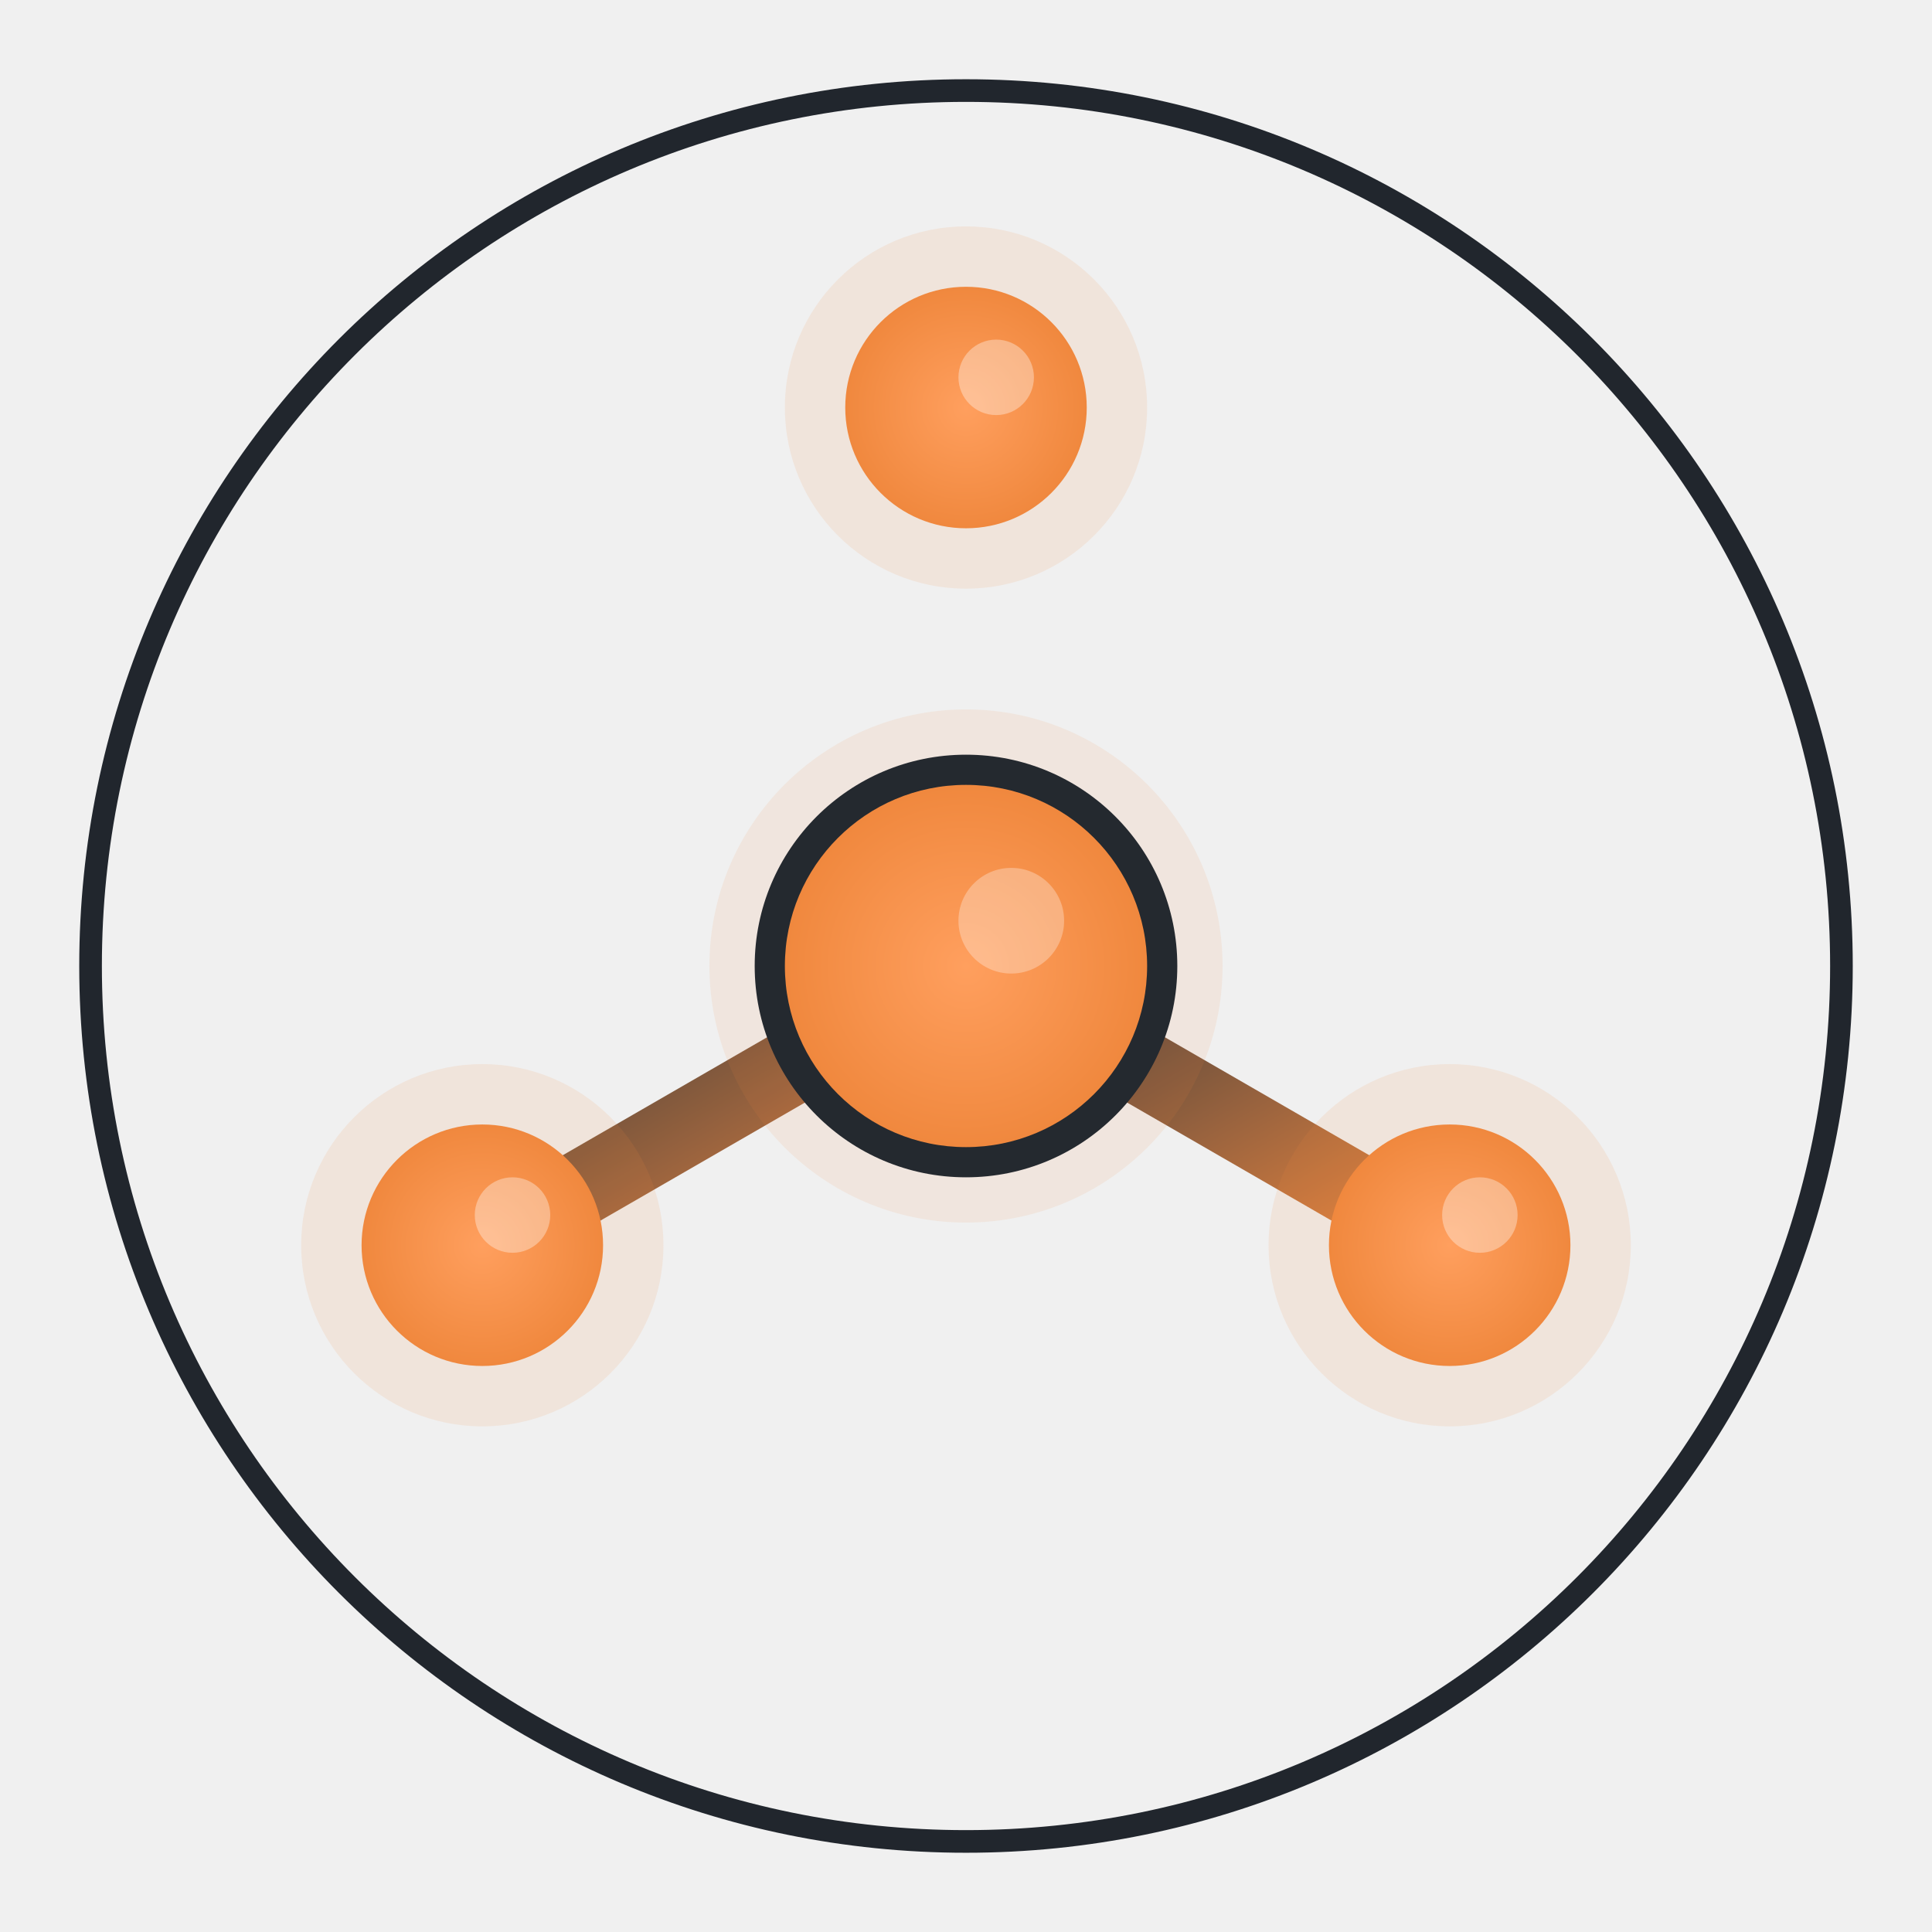
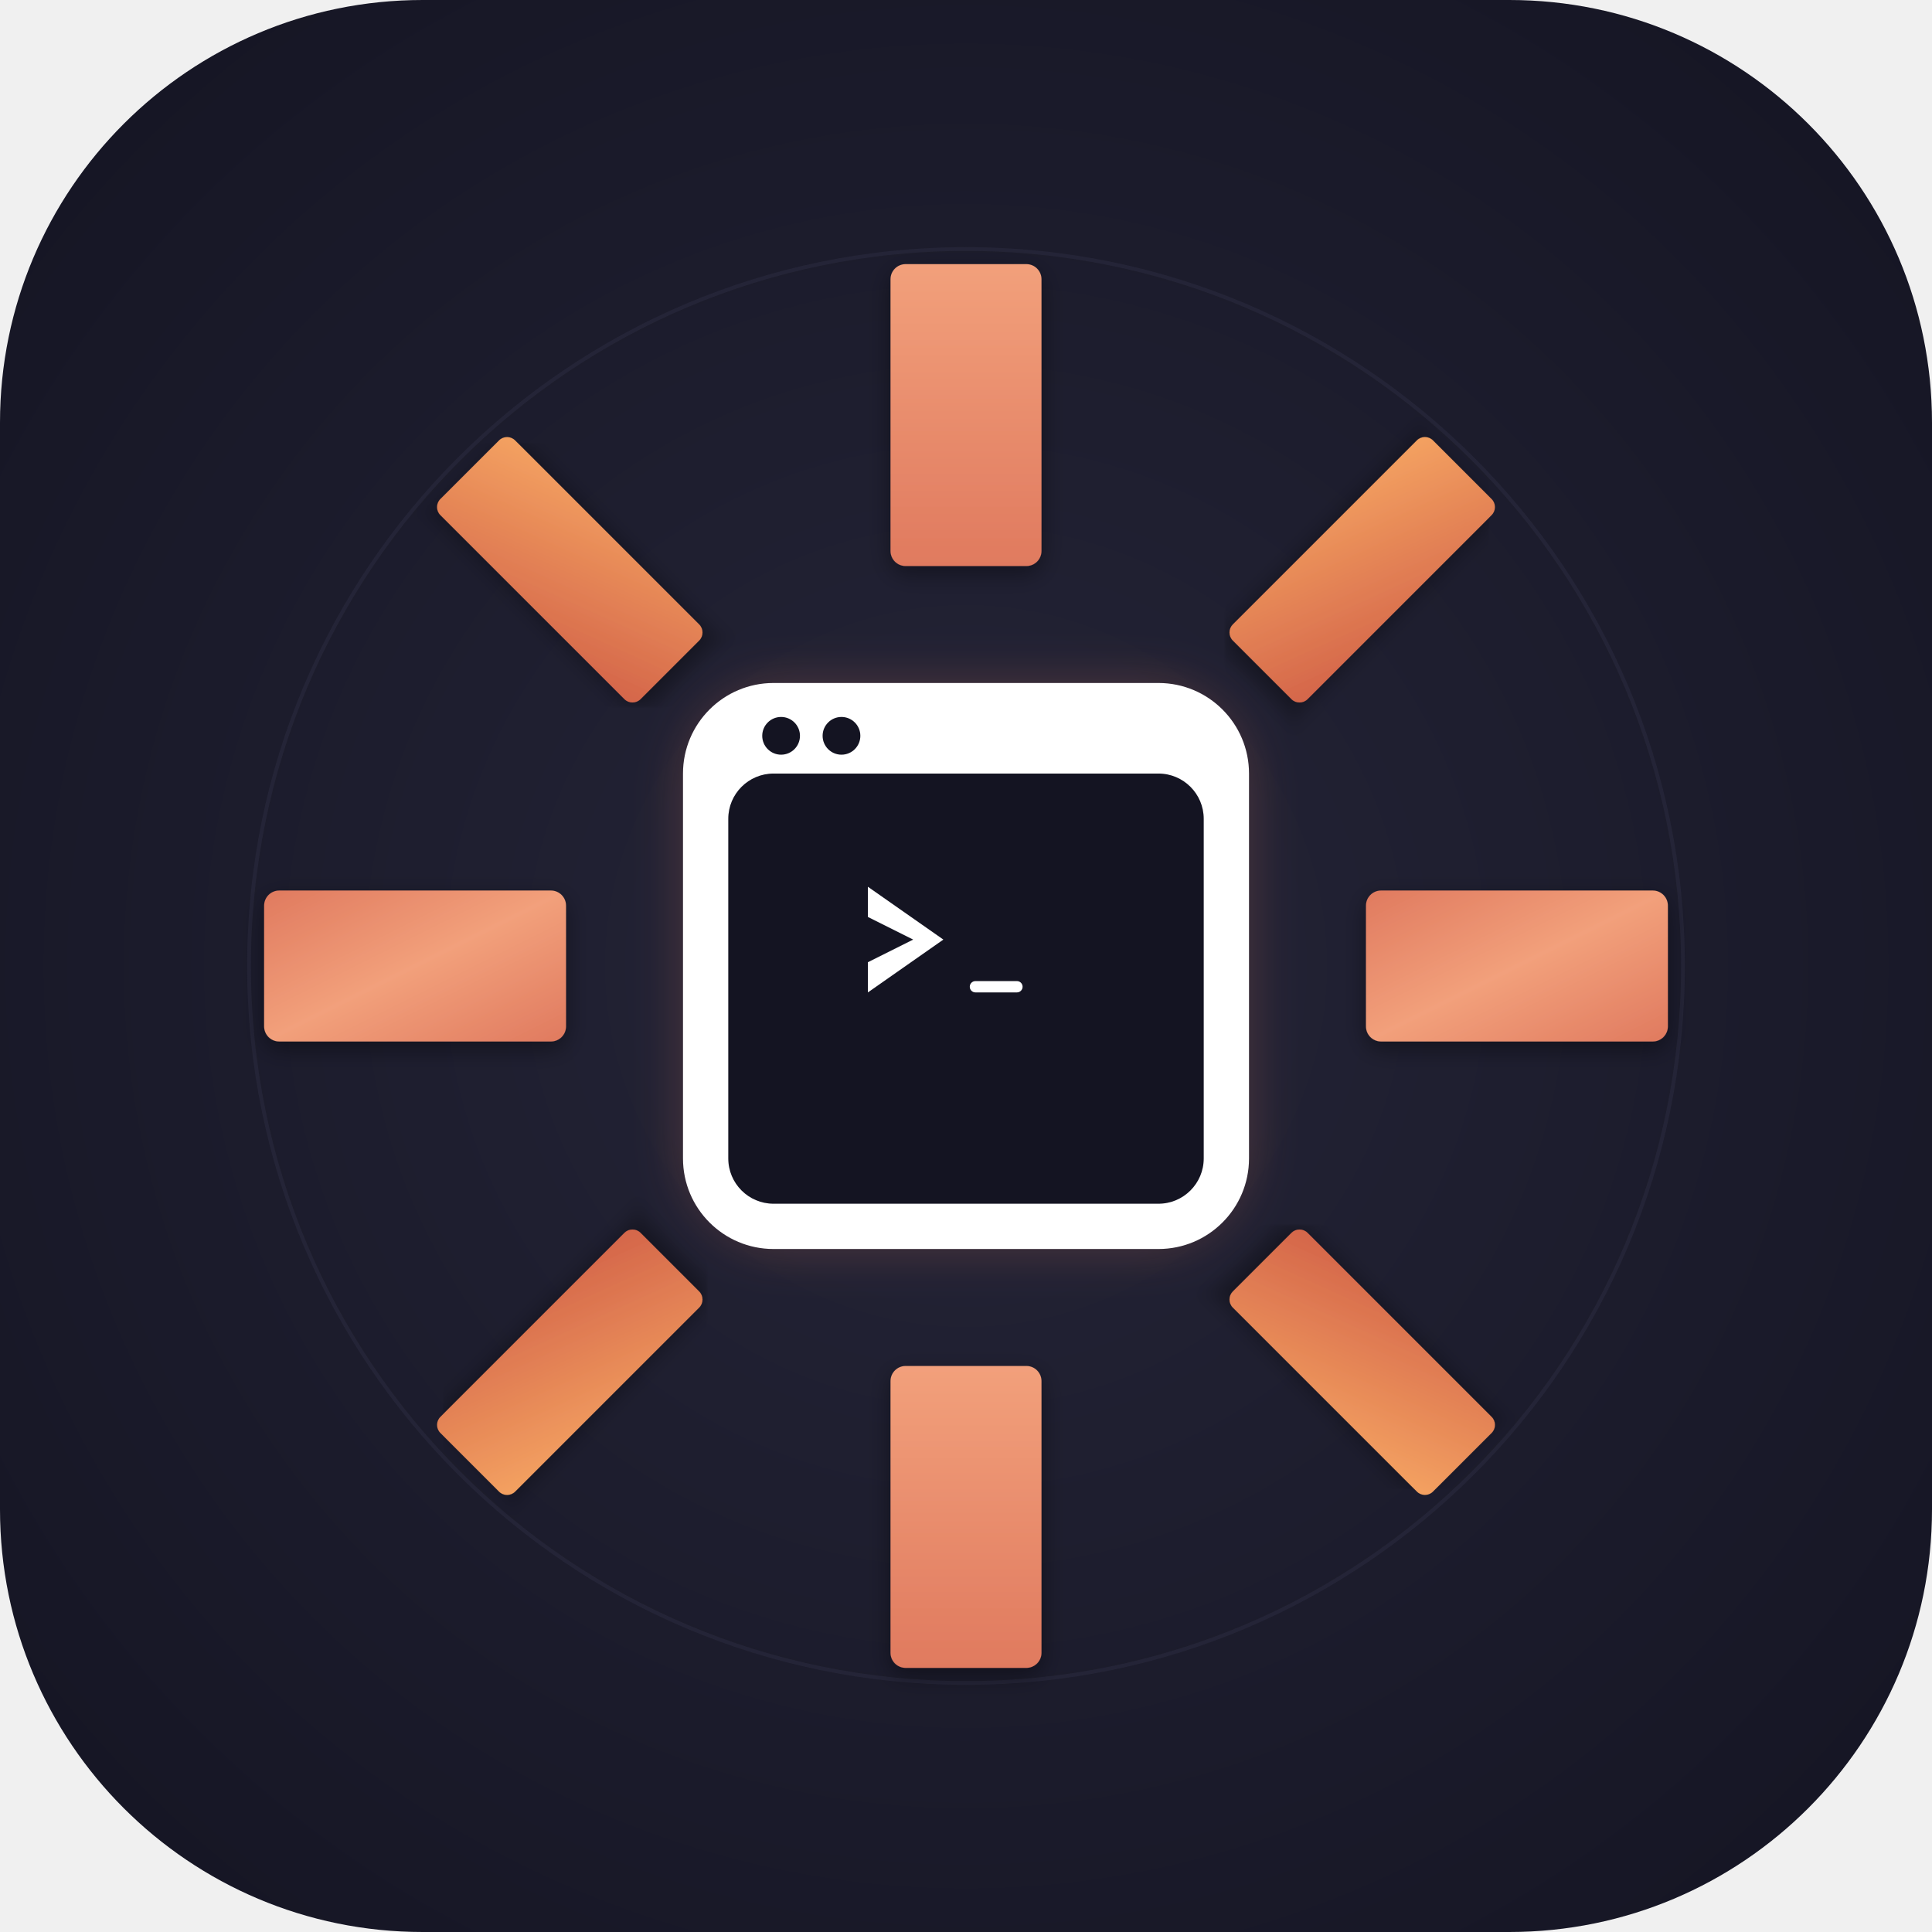
- <svg xmlns="http://www.w3.org/2000/svg" viewBox="0 0 512 512">
+ <svg xmlns="http://www.w3.org/2000/svg" viewBox="0 0 1024 1024" width="1024" height="1024">
  <defs>
-     <linearGradient id="arm" x1="0" y1="0" x2="1" y2="1">
-       <stop offset="0%" stop-color="#30363d" />
-       <stop offset="100%" stop-color="#f0883e" />
+     <radialGradient id="bgGrad" cx="50%" cy="50%" r="70%">
+       <stop offset="0%" stop-color="#252538" />
+       <stop offset="100%" stop-color="#141422" />
+     </radialGradient>
+     <linearGradient id="coralGrad" x1="0%" y1="0%" x2="100%" y2="100%">
+       <stop offset="0%" stop-color="#E07A5F" />
+       <stop offset="50%" stop-color="#F2A07B" />
+       <stop offset="100%" stop-color="#E07A5F" />
    </linearGradient>
-     <radialGradient id="hub" cx="50%" cy="50%" r="50%">
-       <stop offset="0%" stop-color="#ff9f5e" />
-       <stop offset="100%" stop-color="#f0883e" />
-     </radialGradient>
-     <radialGradient id="sat" cx="50%" cy="50%" r="50%">
-       <stop offset="0%" stop-color="#ff9f5e" />
-       <stop offset="100%" stop-color="#f0883e" />
-     </radialGradient>
+     <linearGradient id="coralGradV" x1="0%" y1="0%" x2="0%" y2="100%">
+       <stop offset="0%" stop-color="#F2A07B" />
+       <stop offset="100%" stop-color="#E07A5F" />
+     </linearGradient>
+     <linearGradient id="coralGradD1" x1="0%" y1="0%" x2="100%" y2="100%">
+       <stop offset="0%" stop-color="#F4A261" />
+       <stop offset="100%" stop-color="#D4654A" />
+     </linearGradient>
+     <linearGradient id="coralGradD2" x1="100%" y1="0%" x2="0%" y2="100%">
+       <stop offset="0%" stop-color="#F4A261" />
+       <stop offset="100%" stop-color="#D4654A" />
+     </linearGradient>
+     <filter id="glow" x="-30%" y="-30%" width="160%" height="160%">
+       <feGaussianBlur stdDeviation="12" result="blur" />
+       <feMerge>
+         <feMergeNode in="blur" />
+         <feMergeNode in="blur" />
+         <feMergeNode in="SourceGraphic" />
+       </feMerge>
+     </filter>
+     <filter id="barShadow" x="-20%" y="-20%" width="140%" height="140%">
+       <feDropShadow dx="0" dy="4" stdDeviation="6" flood-color="#000" flood-opacity="0.4" />
+     </filter>
  </defs>
-   <circle cx="256" cy="256" r="232" fill="none" stroke="#21262d" stroke-width="6" />
-   <line x1="256" y1="256" x2="256" y2="108" stroke="url(#arm)" stroke-width="20" stroke-linecap="round" />
-   <line x1="256" y1="256" x2="384.18" y2="330" stroke="url(#arm)" stroke-width="20" stroke-linecap="round" />
-   <line x1="256" y1="256" x2="127.82" y2="330" stroke="url(#arm)" stroke-width="20" stroke-linecap="round" />
-   <circle cx="256" cy="108" r="48" fill="#f0883e" opacity="0.12" />
-   <circle cx="384.18" cy="330" r="48" fill="#f0883e" opacity="0.12" />
-   <circle cx="127.82" cy="330" r="48" fill="#f0883e" opacity="0.12" />
-   <circle cx="256" cy="108" r="32" fill="url(#sat)" />
-   <circle cx="384.18" cy="330" r="32" fill="url(#sat)" />
-   <circle cx="127.82" cy="330" r="32" fill="url(#sat)" />
-   <circle cx="264" cy="100" r="10" fill="#ffffff" opacity="0.35" />
-   <circle cx="392.18" cy="322" r="10" fill="#ffffff" opacity="0.35" />
-   <circle cx="135.82" cy="322" r="10" fill="#ffffff" opacity="0.35" />
-   <circle cx="256" cy="256" r="68" fill="#f0883e" opacity="0.10" />
-   <circle cx="256" cy="256" r="56" fill="#24292f" />
-   <circle cx="256" cy="256" r="48" fill="url(#hub)" />
-   <circle cx="268" cy="244" r="14" fill="#ffffff" opacity="0.30" />
+   <rect width="1024" height="1024" rx="224" fill="url(#bgGrad)" />
+   <circle cx="512" cy="512" r="380" fill="none" stroke="#2A2A3E" stroke-width="2" opacity="0.6" />
+   <rect x="472" y="140" width="80" height="160" rx="8" fill="url(#coralGradV)" filter="url(#barShadow)" />
+   <rect x="472" y="724" width="80" height="160" rx="8" fill="url(#coralGradV)" filter="url(#barShadow)" />
+   <rect x="140" y="472" width="160" height="80" rx="8" fill="url(#coralGrad)" filter="url(#barShadow)" />
+   <rect x="724" y="472" width="160" height="80" rx="8" fill="url(#coralGrad)" filter="url(#barShadow)" />
+   <g transform="rotate(45, 512, 512)">
+     <rect x="484" y="140" width="56" height="150" rx="6" fill="url(#coralGradD1)" filter="url(#barShadow)" />
+   </g>
+   <g transform="rotate(-45, 512, 512)">
+     <rect x="484" y="140" width="56" height="150" rx="6" fill="url(#coralGradD2)" filter="url(#barShadow)" />
+   </g>
+   <g transform="rotate(135, 512, 512)">
+     <rect x="484" y="140" width="56" height="150" rx="6" fill="url(#coralGradD2)" filter="url(#barShadow)" />
+   </g>
+   <g transform="rotate(-135, 512, 512)">
+     <rect x="484" y="140" width="56" height="150" rx="6" fill="url(#coralGradD1)" filter="url(#barShadow)" />
+   </g>
+   <rect x="362" y="362" width="300" height="300" rx="56" fill="#E07A5F" opacity="0.15" filter="url(#glow)" />
+   <rect x="362" y="362" width="300" height="300" rx="48" fill="#FFFFFF" />
+   <rect x="386" y="410" width="252" height="228" rx="24" fill="#141422" />
+   <circle cx="414" cy="390" r="10" fill="#141422" />
+   <circle cx="446" cy="390" r="10" fill="#141422" />
+   <polygon points="460,470 500,498 460,526 460,510 484,498 460,486" fill="#FFFFFF" />
+   <rect x="514" y="520" width="28" height="6" rx="3" fill="#FFFFFF" />
</svg>
